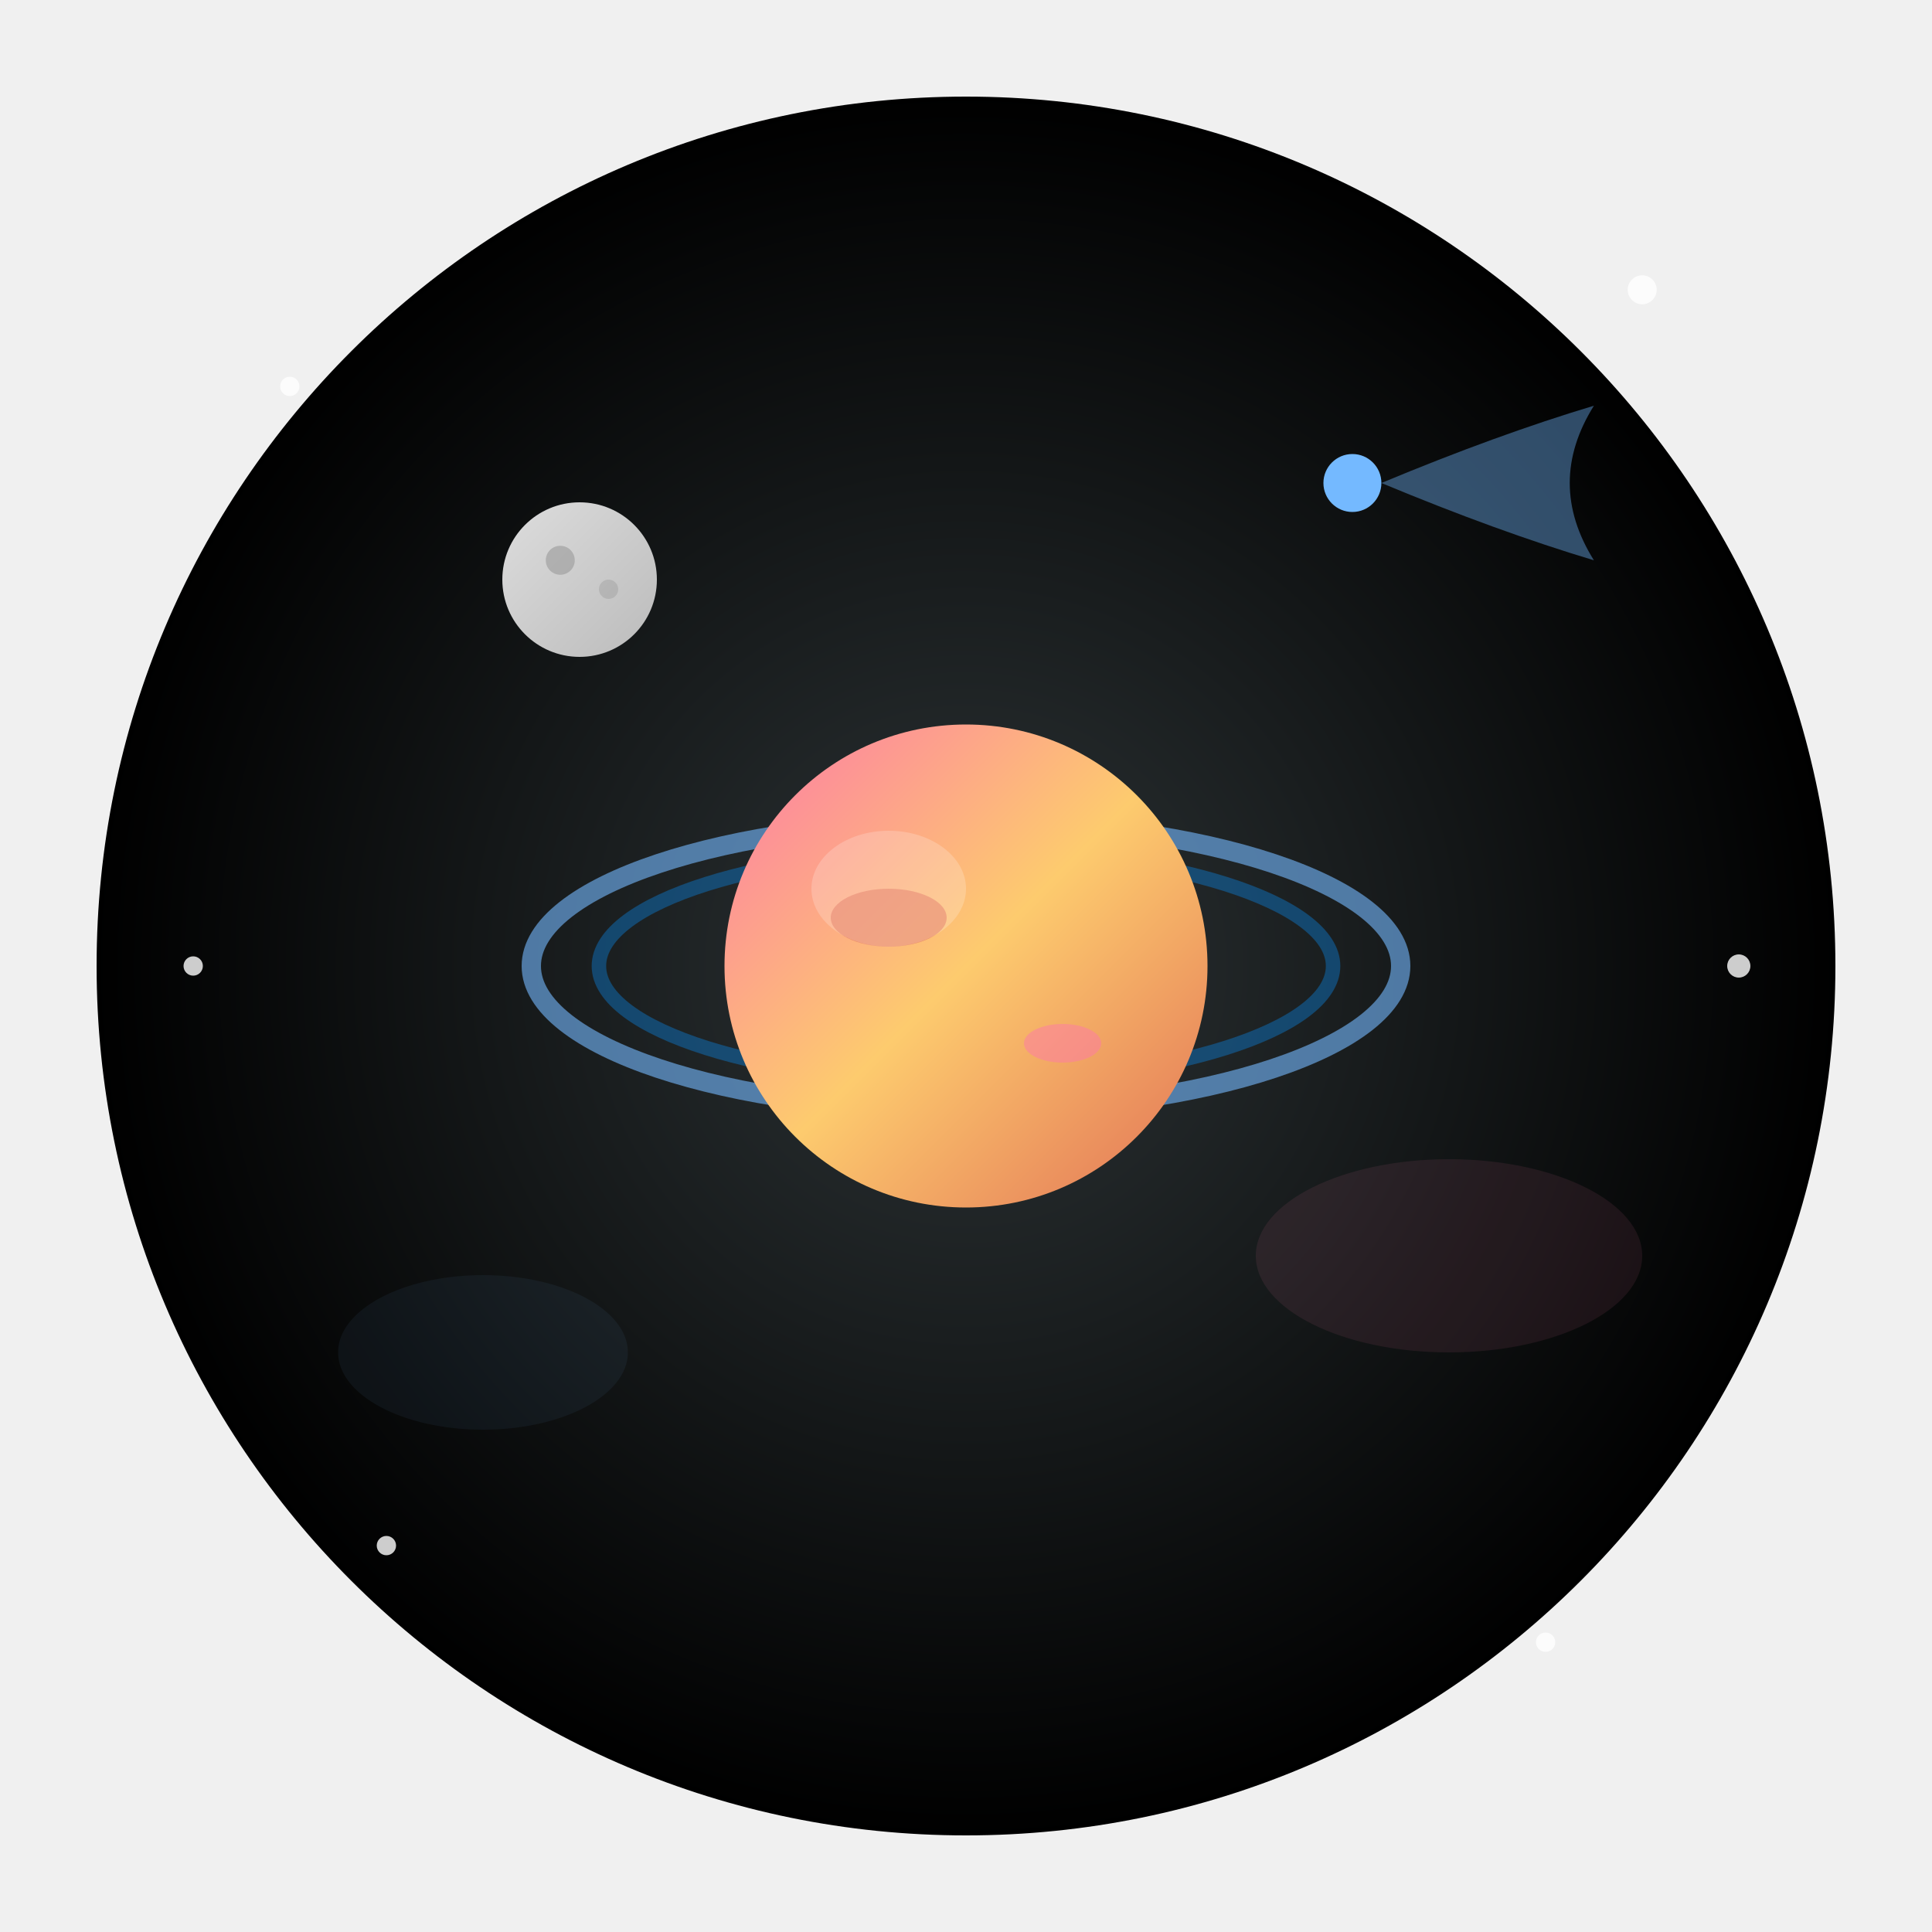
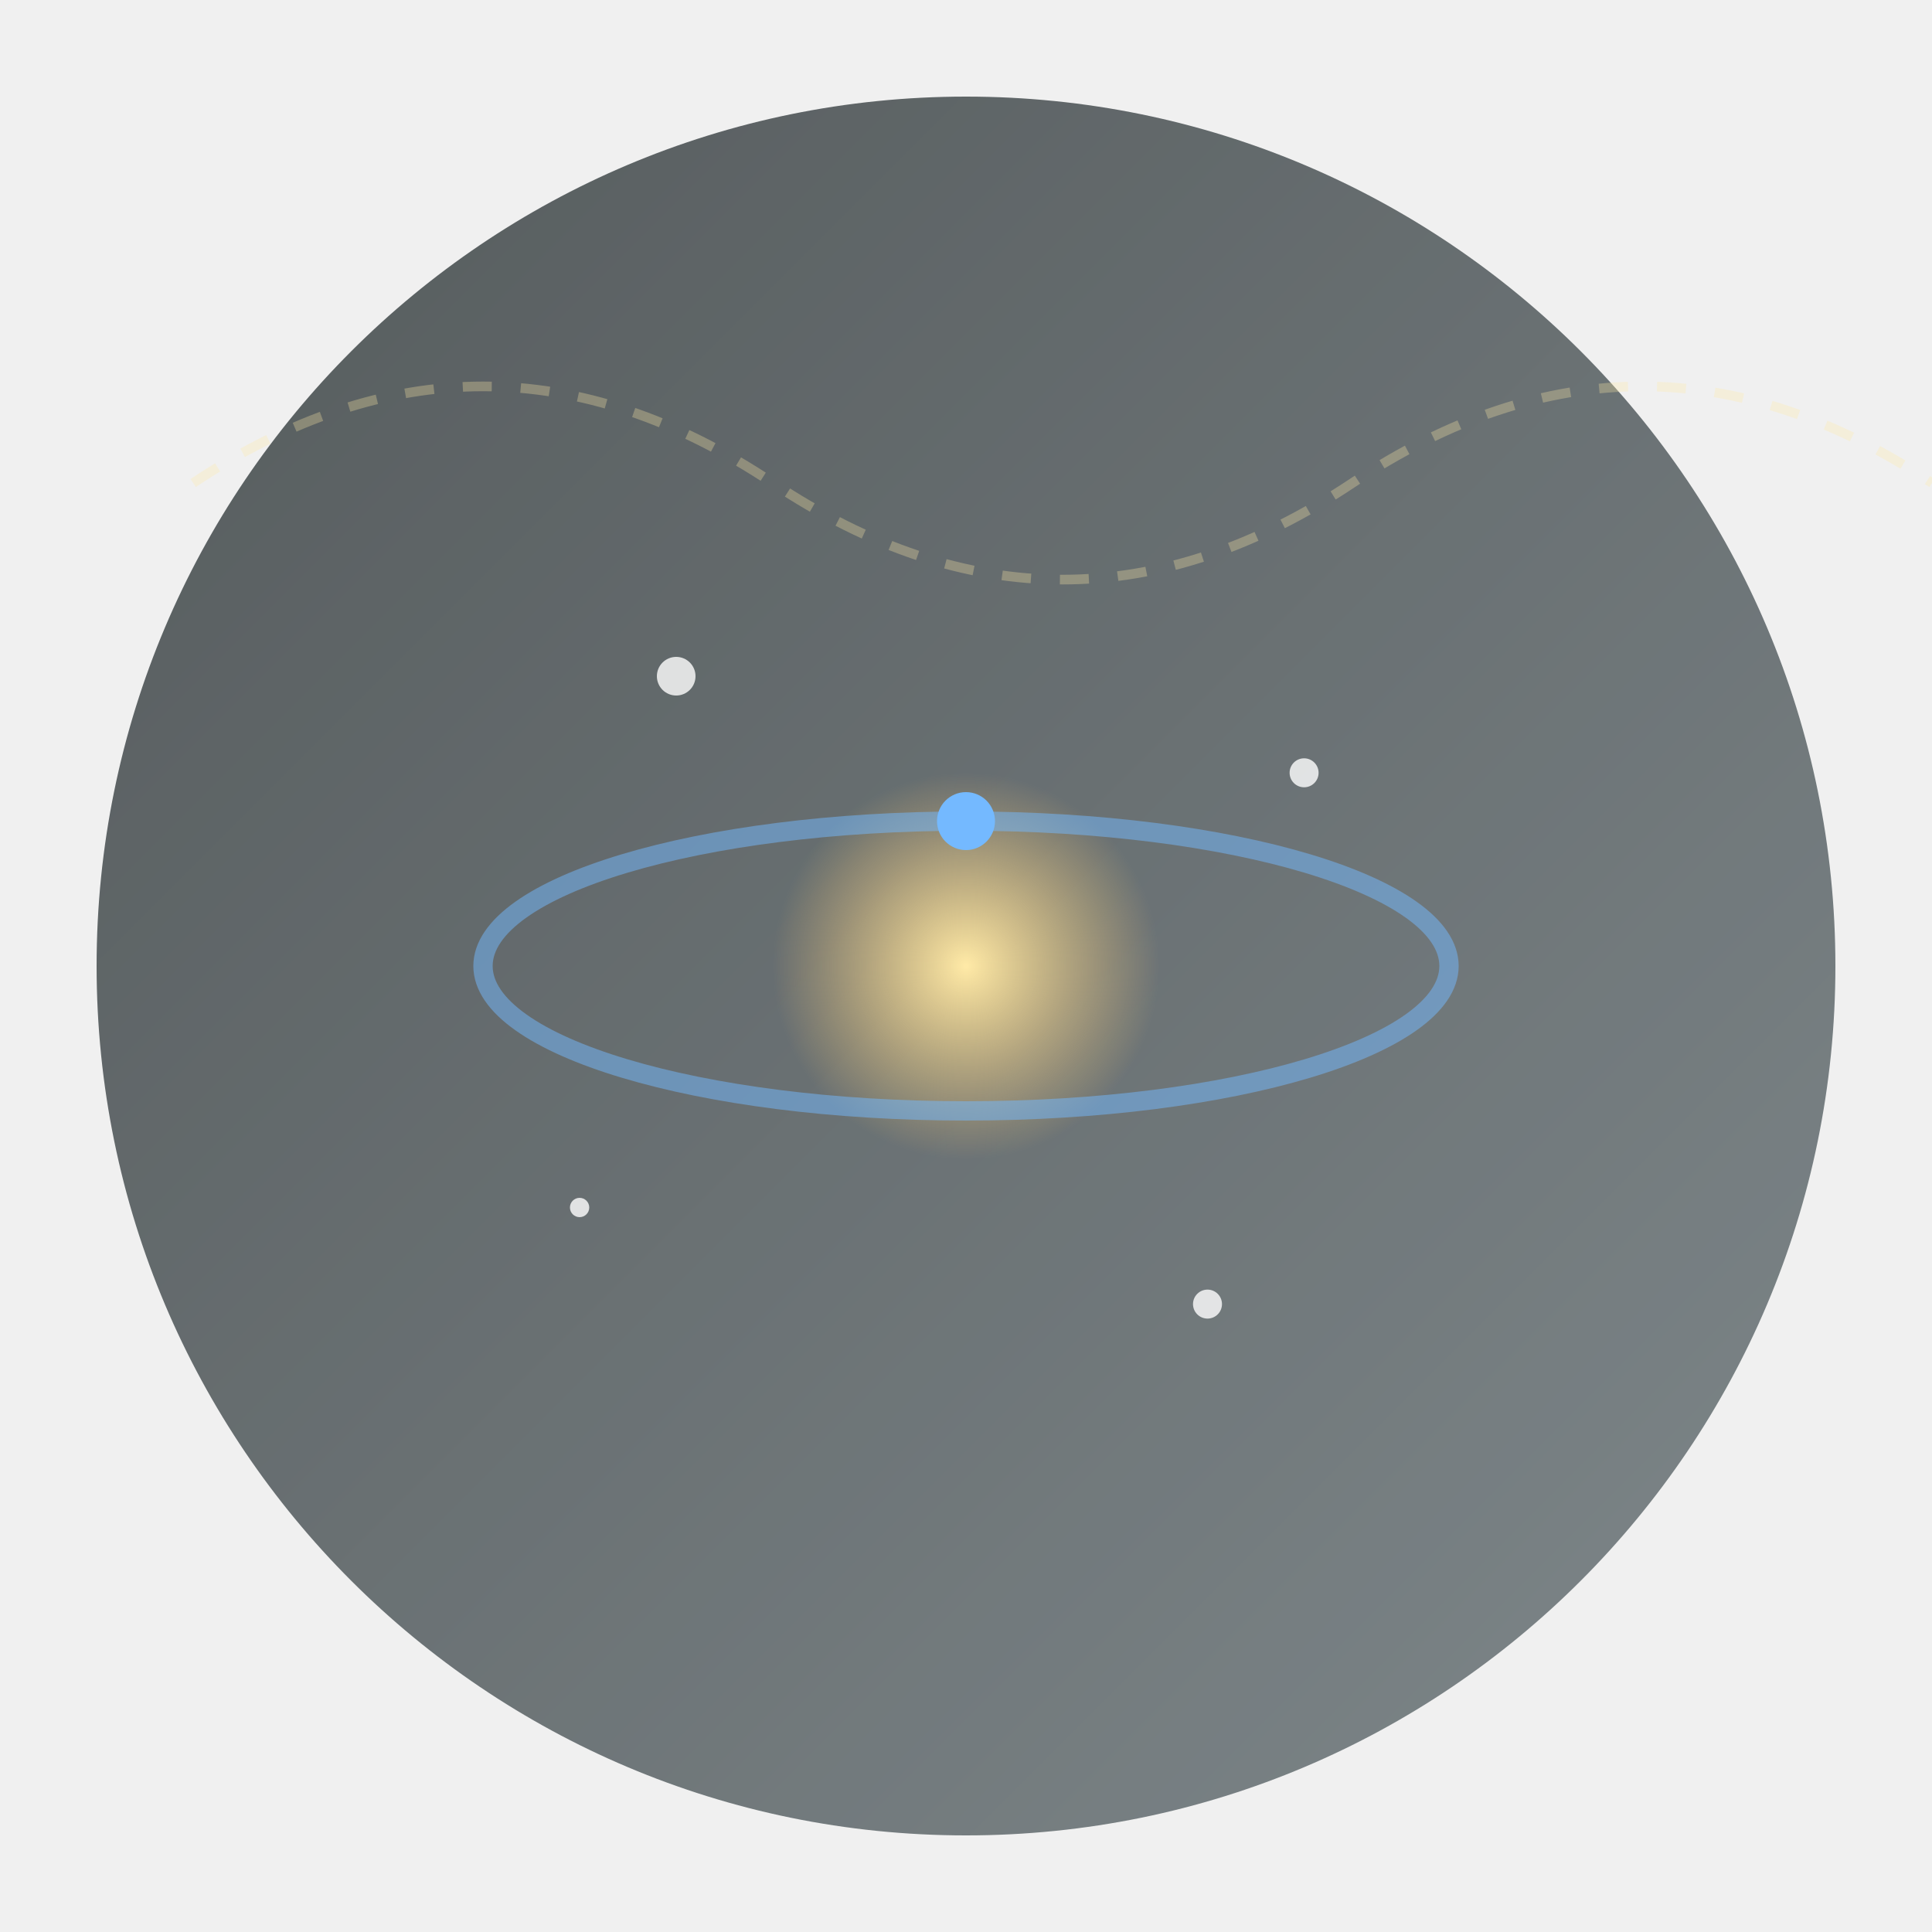
<svg xmlns="http://www.w3.org/2000/svg" viewBox="0 0 200 200">
  <defs>
-     <radialGradient id="spaceGradient" cx="50%" cy="50%" r="50%">
+     <linearGradient id="spaceGradient" x1="0%" y1="0%" x2="100%" y2="100%">
      <stop offset="0%" style="stop-color:#2d3436;stop-opacity:1" />
-       <stop offset="100%" style="stop-color:#000;stop-opacity:1" />
+       <stop offset="100%" style="stop-color:#636e72;stop-opacity:1" />
+     </linearGradient>
+     <radialGradient id="starGradient" cx="50%" cy="50%" r="50%">
+       <stop offset="0%" style="stop-color:#ffeaa7;stop-opacity:1" />
+       <stop offset="100%" style="stop-color:#fdcb6e;stop-opacity:0" />
    </radialGradient>
-     <linearGradient id="planetGradient" x1="0%" y1="0%" x2="100%" y2="100%">
-       <stop offset="0%" style="stop-color:#fd79a8;stop-opacity:1" />
-       <stop offset="50%" style="stop-color:#fdcb6e;stop-opacity:1" />
-       <stop offset="100%" style="stop-color:#e17055;stop-opacity:1" />
-     </linearGradient>
-     <linearGradient id="moonGradient" x1="0%" y1="0%" x2="100%" y2="100%">
-       <stop offset="0%" style="stop-color:#ddd;stop-opacity:1" />
-       <stop offset="100%" style="stop-color:#bbb;stop-opacity:1" />
-     </linearGradient>
  </defs>
-   <circle cx="100" cy="100" r="90" fill="url(#spaceGradient)" />
-   <g fill="#fff" opacity="0.8">
-     <circle cx="30" cy="40" r="1">
-       <animate attributeName="opacity" values="0.8;0.3;0.8" dur="2s" repeatCount="indefinite" />
+   <circle cx="100" cy="100" r="90" fill="url(#spaceGradient)" opacity="0.8" />
+   <g transform="translate(100,100)">
+     <circle cx="0" cy="0" r="20" fill="url(#starGradient)">
+       <animate attributeName="r" values="20;25;20" dur="3s" repeatCount="indefinite" />
    </circle>
-     <circle cx="170" cy="30" r="1.5">
-       <animate attributeName="opacity" values="0.8;0.3;0.8" dur="3s" repeatCount="indefinite" />
-     </circle>
-     <circle cx="160" cy="170" r="1">
-       <animate attributeName="opacity" values="0.8;0.3;0.8" dur="2.5s" repeatCount="indefinite" />
-     </circle>
-     <circle cx="40" cy="160" r="1">
-       <animate attributeName="opacity" values="0.8;0.3;0.8" dur="1.8s" repeatCount="indefinite" />
-     </circle>
-     <circle cx="180" cy="100" r="1.2">
-       <animate attributeName="opacity" values="0.8;0.3;0.8" dur="2.2s" repeatCount="indefinite" />
-     </circle>
-     <circle cx="20" cy="100" r="1">
-       <animate attributeName="opacity" values="0.8;0.3;0.8" dur="2.8s" repeatCount="indefinite" />
+     <g opacity="0.8">
+       <circle cx="-30" cy="-30" r="2" fill="#fff">
+         <animate attributeName="opacity" values="0.3;1;0.3" dur="2s" repeatCount="indefinite" />
+       </circle>
+       <circle cx="35" cy="-20" r="1.5" fill="#fff">
+         <animate attributeName="opacity" values="0.3;1;0.3" dur="2.5s" repeatCount="indefinite" />
+       </circle>
+       <circle cx="-40" cy="25" r="1" fill="#fff">
+         <animate attributeName="opacity" values="0.3;1;0.3" dur="1.8s" repeatCount="indefinite" />
+       </circle>
+       <circle cx="25" cy="35" r="1.5" fill="#fff">
+         <animate attributeName="opacity" values="0.3;1;0.3" dur="3.2s" repeatCount="indefinite" />
+       </circle>
+     </g>
+     <ellipse cx="0" cy="0" rx="50" ry="15" fill="none" stroke="#74b9ff" stroke-width="2" opacity="0.5">
+       <animateTransform attributeName="transform" type="rotate" values="0;360" dur="8s" repeatCount="indefinite" />
+     </ellipse>
+     <circle cx="0" cy="-15" r="3" fill="#74b9ff">
+       <animateTransform attributeName="transform" type="rotate" values="0;360" dur="8s" repeatCount="indefinite" />
    </circle>
  </g>
-   <g transform="translate(100,100)">
-     <ellipse cx="0" cy="0" rx="45" ry="15" fill="none" stroke="#74b9ff" stroke-width="2" opacity="0.6" />
-     <ellipse cx="0" cy="0" rx="38" ry="12" fill="none" stroke="#0984e3" stroke-width="1.5" opacity="0.4" />
-     <circle cx="0" cy="0" r="25" fill="url(#planetGradient)" />
-     <ellipse cx="-8" cy="-5" rx="6" ry="3" fill="#e17055" opacity="0.6" />
-     <ellipse cx="10" cy="8" rx="4" ry="2" fill="#fd79a8" opacity="0.5" />
-     <ellipse cx="-8" cy="-8" rx="8" ry="6" fill="#fff" opacity="0.2" />
-   </g>
-   <g transform="translate(60,60)">
-     <circle cx="0" cy="0" r="8" fill="url(#moonGradient)" />
-     <circle cx="-2" cy="-2" r="1.5" fill="#999" opacity="0.6" />
-     <circle cx="3" cy="1" r="1" fill="#999" opacity="0.4" />
-     <animateTransform attributeName="transform" type="rotate" values="0 100 100;360 100 100" dur="10s" repeatCount="indefinite" />
-   </g>
-   <g transform="translate(140,50)">
-     <circle cx="0" cy="0" r="3" fill="#74b9ff" />
-     <path d="M 3 0 Q 15 -5 25 -8 Q 20 0 25 8 Q 15 5 3 0" fill="#74b9ff" opacity="0.4" />
-     <animateTransform attributeName="transform" type="translate" values="140,50;160,70;140,50" dur="4s" repeatCount="indefinite" />
-   </g>
  <g opacity="0.3">
-     <ellipse cx="150" cy="130" rx="20" ry="10" fill="#fd79a8" opacity="0.3">
-       <animate attributeName="rx" values="20;25;20" dur="5s" repeatCount="indefinite" />
-     </ellipse>
-     <ellipse cx="50" cy="140" rx="15" ry="8" fill="#74b9ff" opacity="0.2">
-       <animate attributeName="ry" values="8;12;8" dur="4s" repeatCount="indefinite" />
-     </ellipse>
+     <path d="M 20 50 Q 50 30 80 50 Q 110 70 140 50 Q 170 30 200 50" stroke="#ffeaa7" stroke-width="1" fill="none" stroke-dasharray="3,3">
+       <animate attributeName="stroke-dashoffset" values="0;6" dur="4s" repeatCount="indefinite" />
+     </path>
  </g>
</svg>
